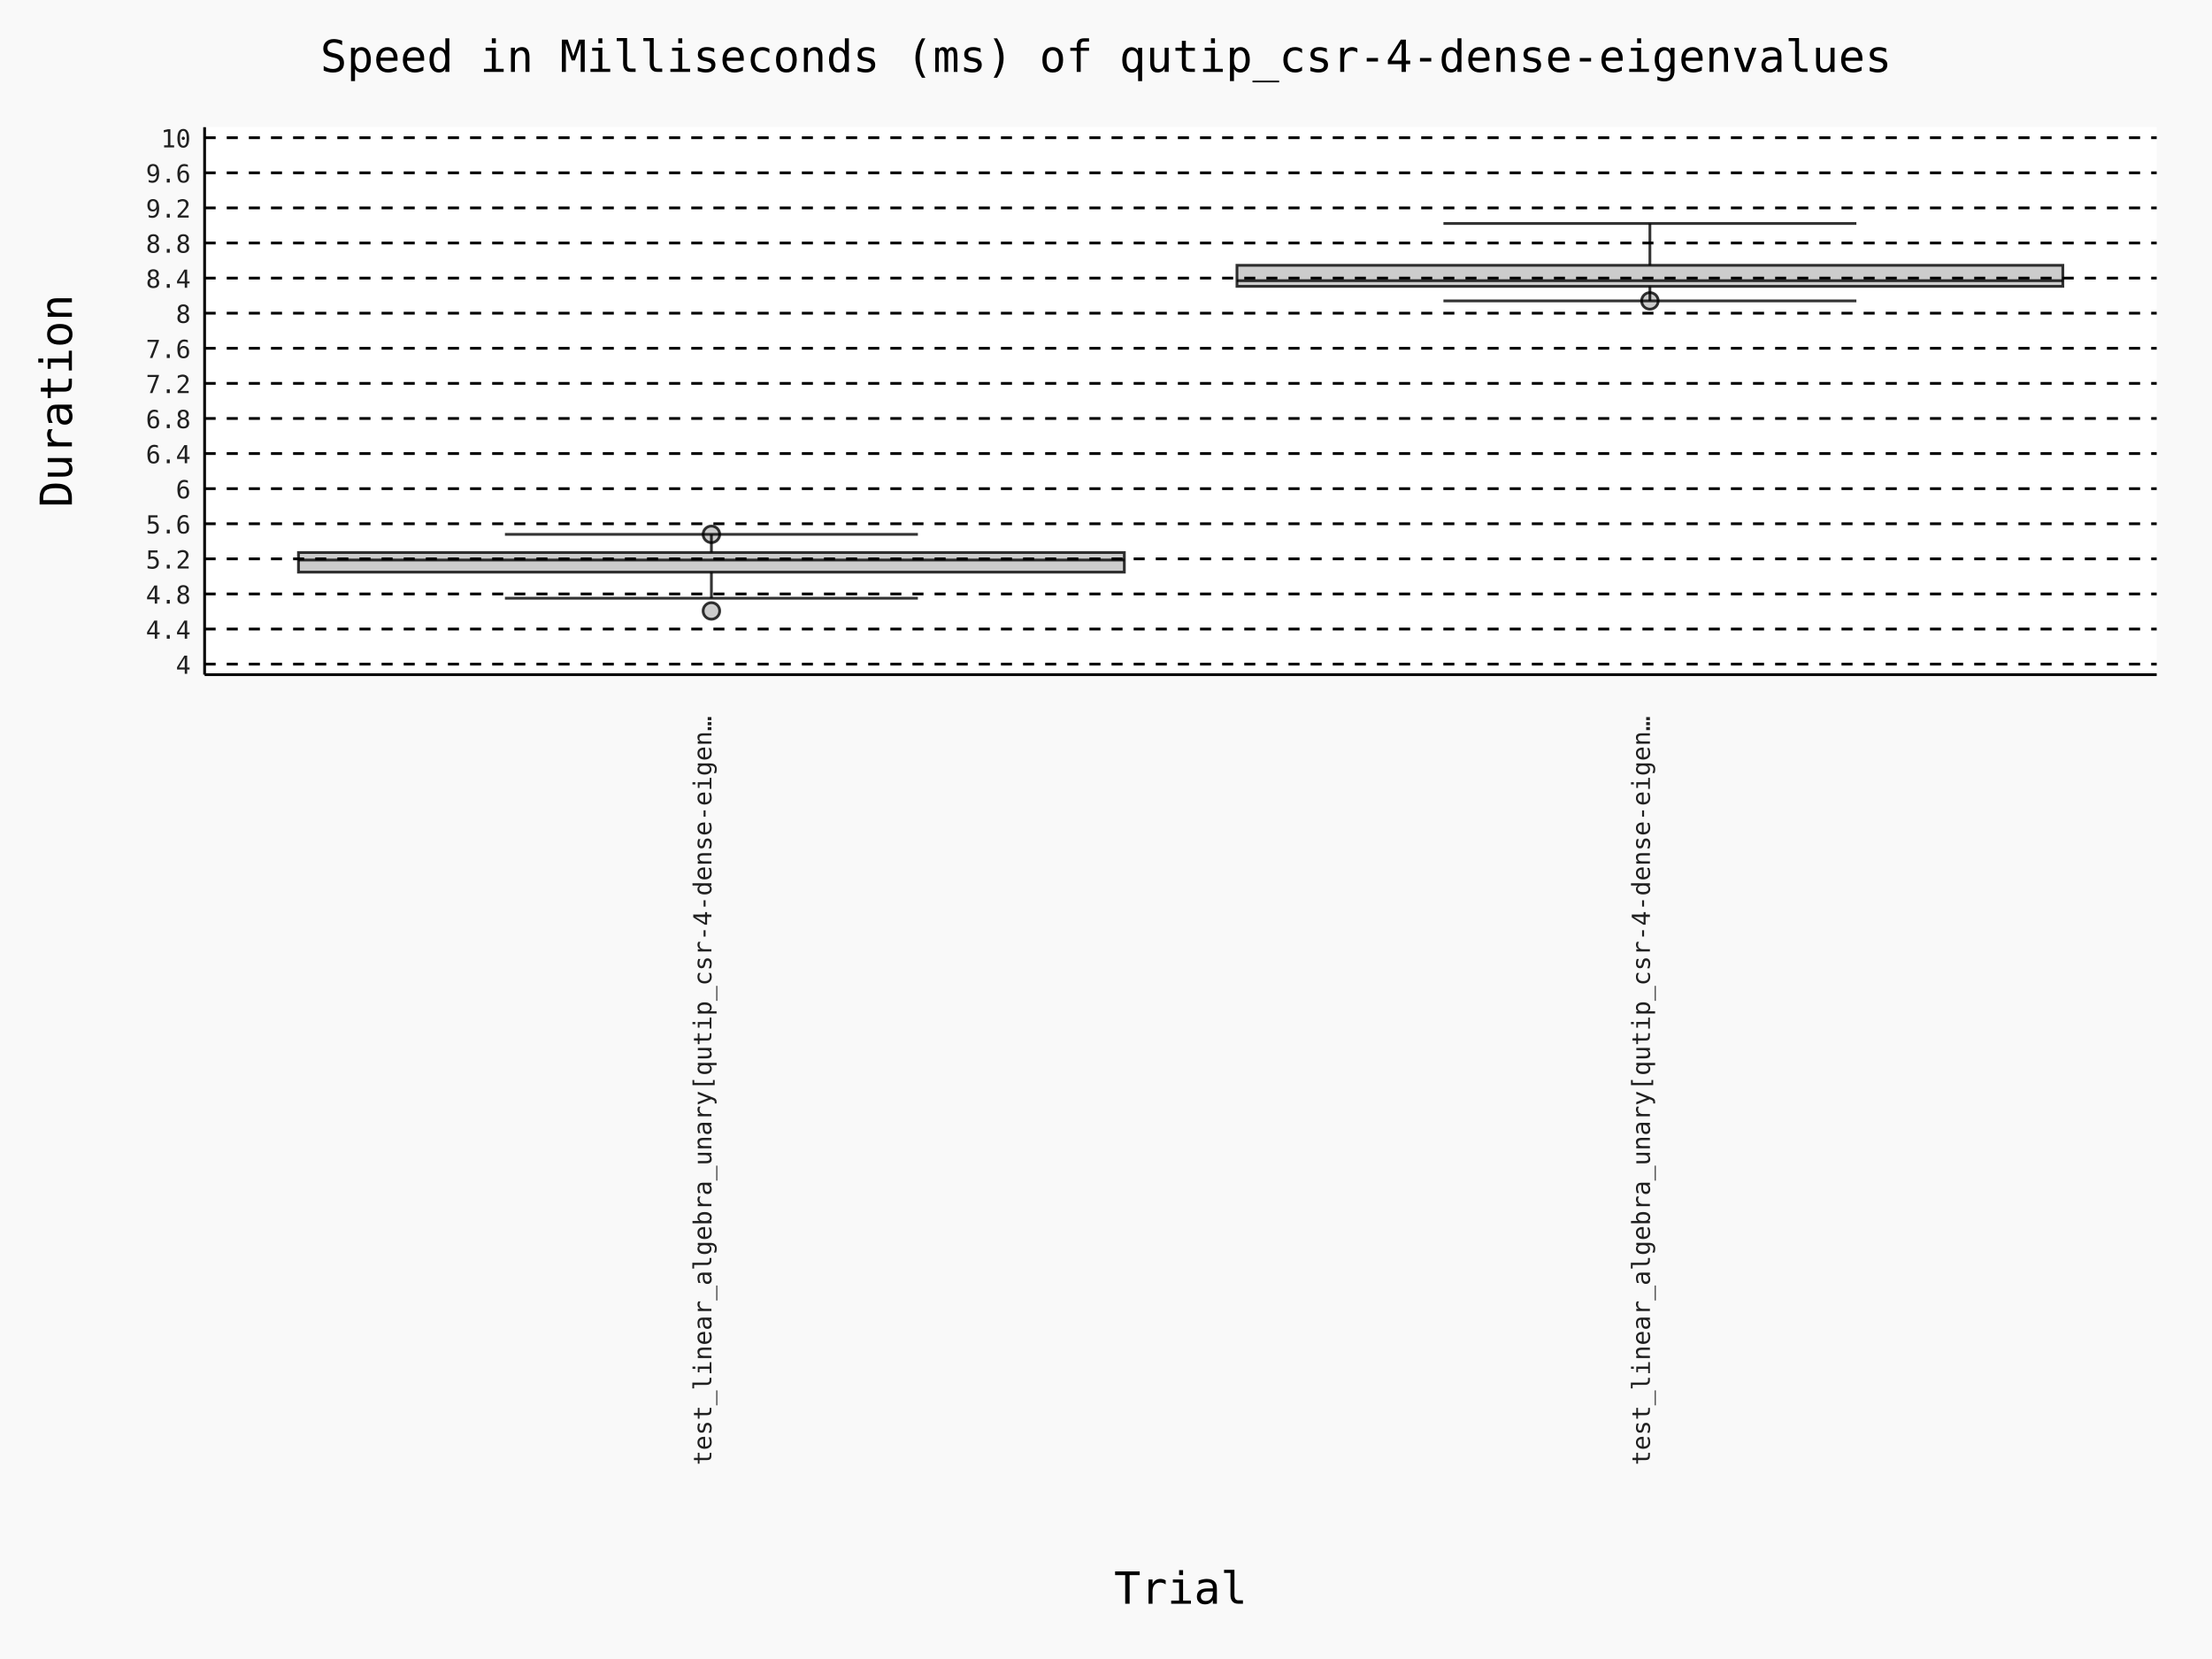
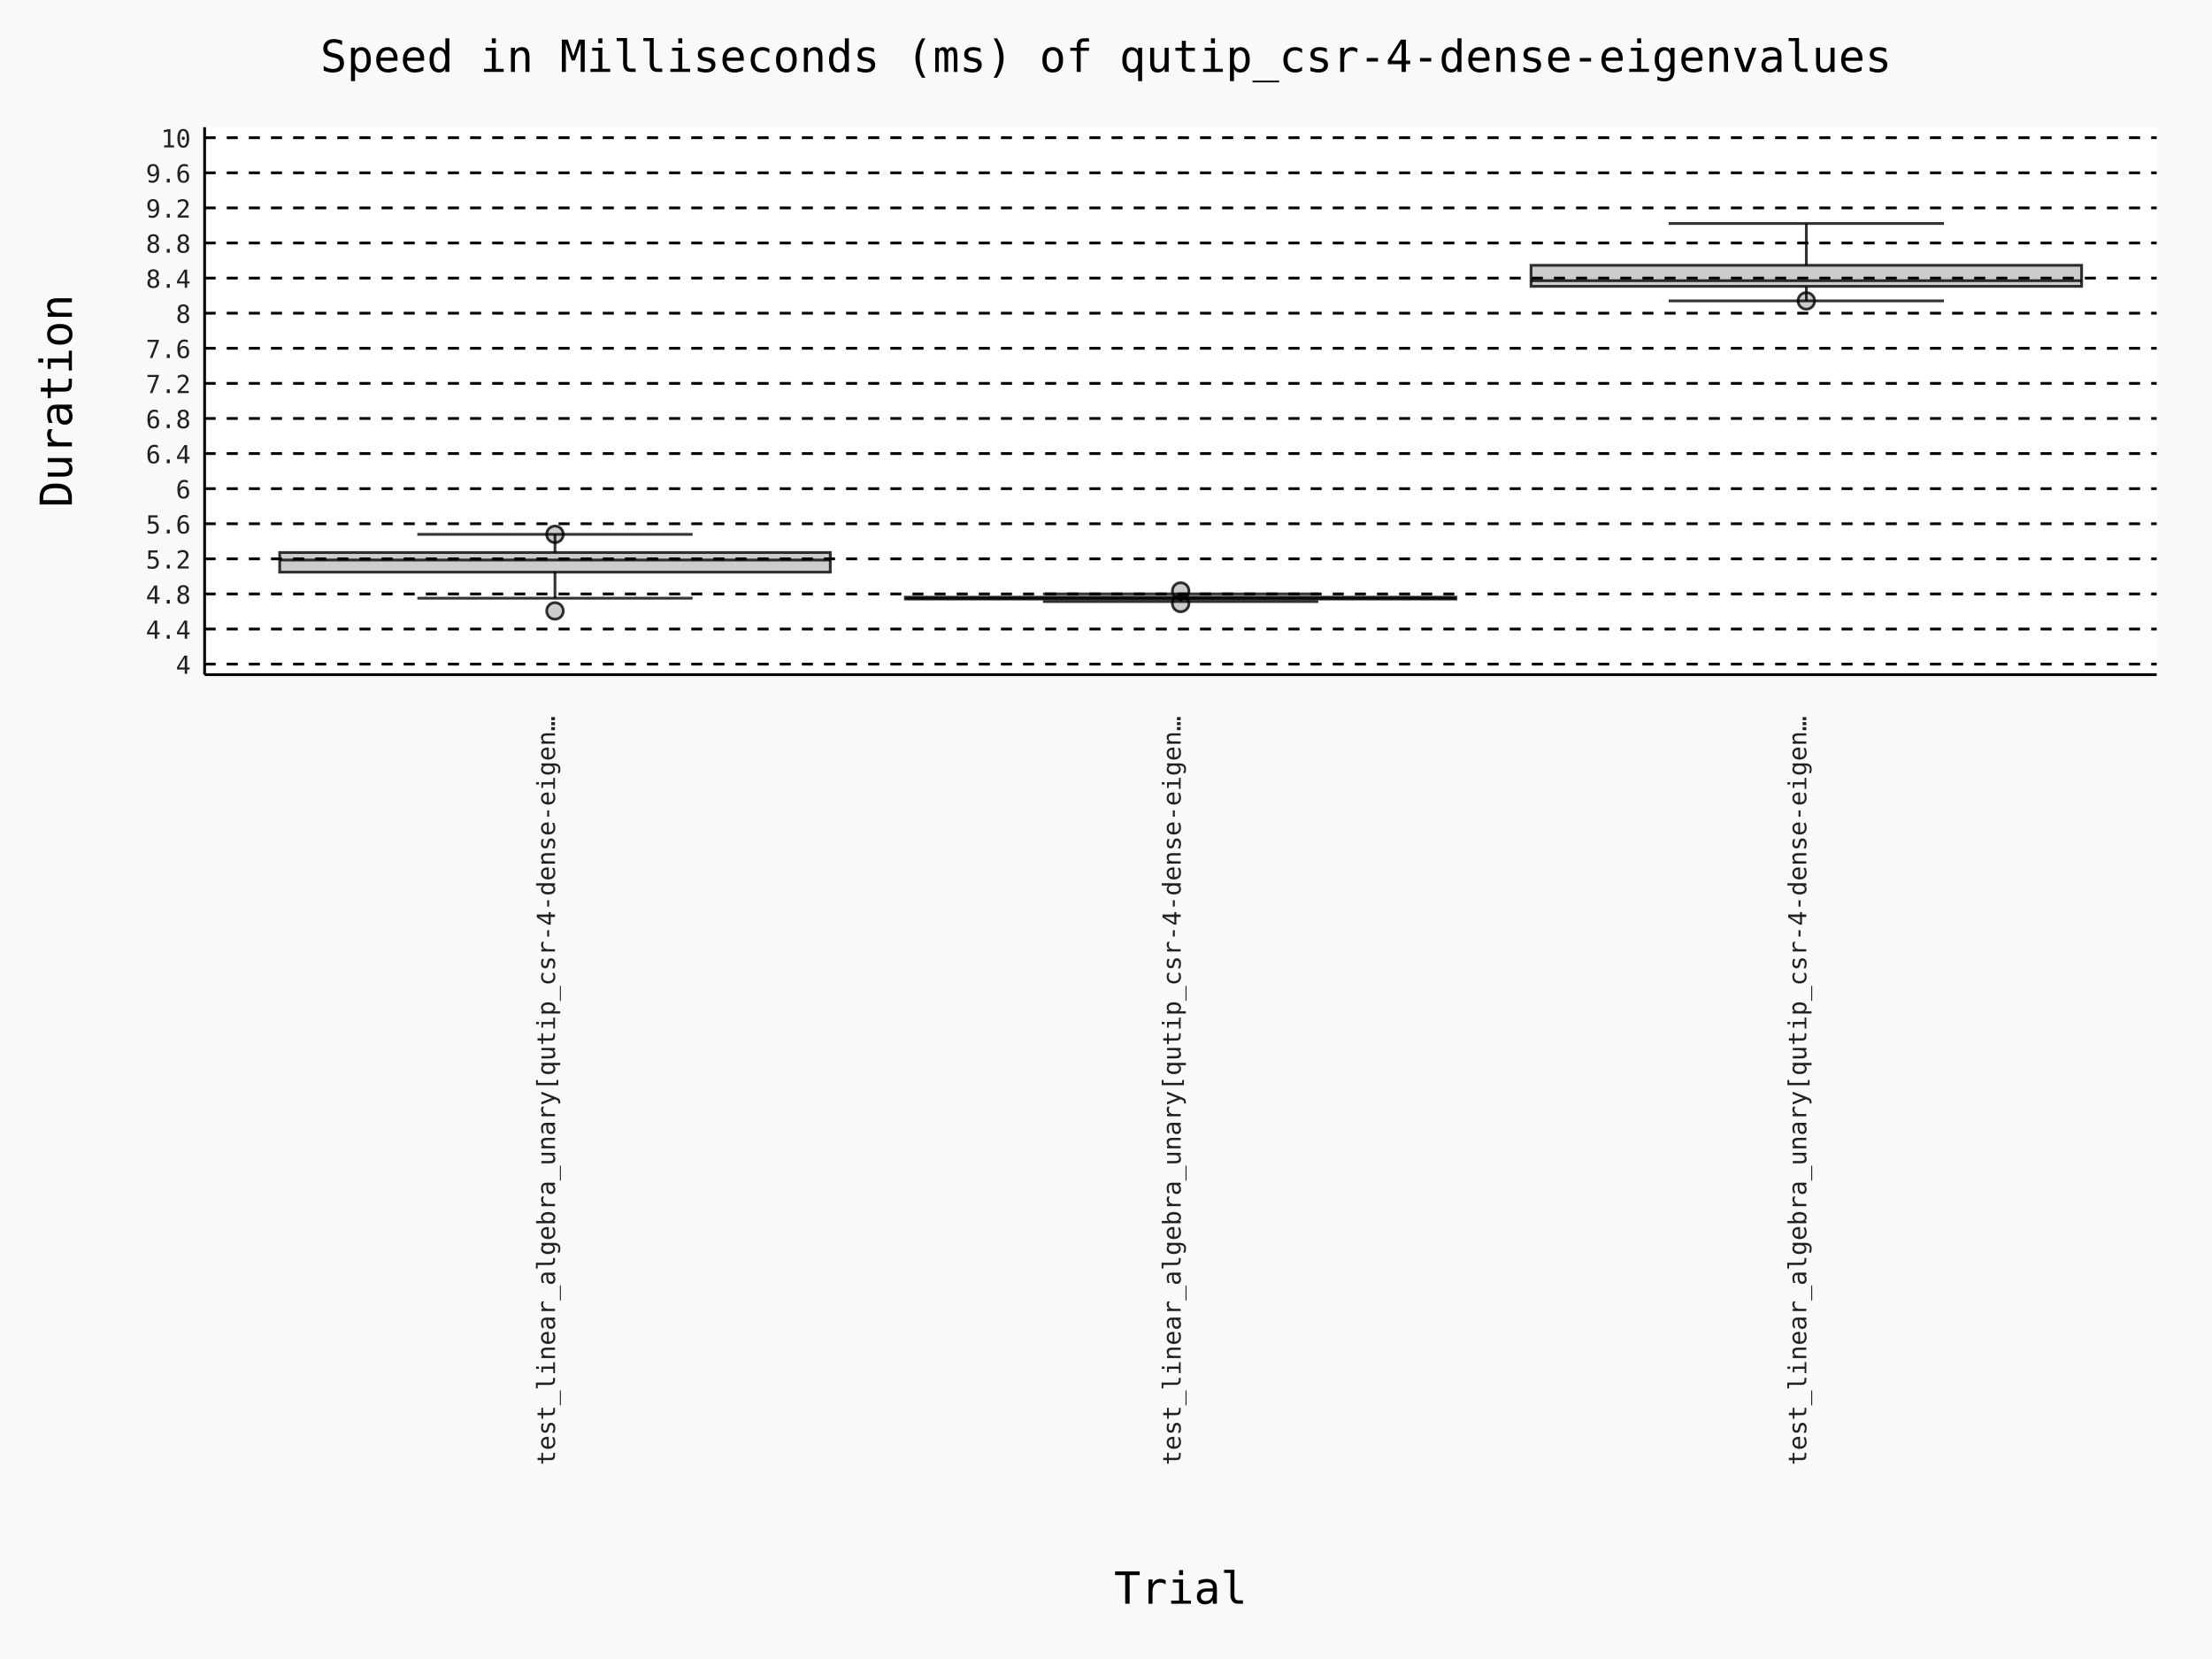
- <svg xmlns="http://www.w3.org/2000/svg" id="chart-ff3a51f2-50e1-4dfb-a3da-30b58afbaa80" class="pygal-chart" viewBox="0 0 800 600">
+ <svg xmlns="http://www.w3.org/2000/svg" id="chart-6909eadf-0dee-4157-b930-8e2b0a73ae8d" class="pygal-chart" viewBox="0 0 800 600">
  <defs>
-     <style type="text/css">#chart-ff3a51f2-50e1-4dfb-a3da-30b58afbaa80{-webkit-user-select:none;-webkit-font-smoothing:antialiased;font-family:Consolas,"Deja Vu Sans Mono","Bitstream Vera Sans Mono","Courier New",monospace}#chart-ff3a51f2-50e1-4dfb-a3da-30b58afbaa80 .title{font-family:Consolas,"Deja Vu Sans Mono","Bitstream Vera Sans Mono","Courier New",monospace;font-size:16px}#chart-ff3a51f2-50e1-4dfb-a3da-30b58afbaa80 .legends .legend text{font-family:Consolas,"Deja Vu Sans Mono","Bitstream Vera Sans Mono","Courier New",monospace;font-size:14px}#chart-ff3a51f2-50e1-4dfb-a3da-30b58afbaa80 .axis text{font-family:Consolas,"Deja Vu Sans Mono","Bitstream Vera Sans Mono","Courier New",monospace;font-size:10px}#chart-ff3a51f2-50e1-4dfb-a3da-30b58afbaa80 .axis text.major{font-family:Consolas,"Deja Vu Sans Mono","Bitstream Vera Sans Mono","Courier New",monospace;font-size:10px}#chart-ff3a51f2-50e1-4dfb-a3da-30b58afbaa80 .text-overlay text.value{font-family:Consolas,"Deja Vu Sans Mono","Bitstream Vera Sans Mono","Courier New",monospace;font-size:16px}#chart-ff3a51f2-50e1-4dfb-a3da-30b58afbaa80 .text-overlay text.label{font-family:Consolas,"Deja Vu Sans Mono","Bitstream Vera Sans Mono","Courier New",monospace;font-size:10px}#chart-ff3a51f2-50e1-4dfb-a3da-30b58afbaa80 .tooltip{font-family:Consolas,"Deja Vu Sans Mono","Bitstream Vera Sans Mono","Courier New",monospace;font-size:14px}#chart-ff3a51f2-50e1-4dfb-a3da-30b58afbaa80 text.no_data{font-family:Consolas,"Deja Vu Sans Mono","Bitstream Vera Sans Mono","Courier New",monospace;font-size:64px}
- #chart-ff3a51f2-50e1-4dfb-a3da-30b58afbaa80{background-color:rgba(249,249,249,1)}#chart-ff3a51f2-50e1-4dfb-a3da-30b58afbaa80 path,#chart-ff3a51f2-50e1-4dfb-a3da-30b58afbaa80 line,#chart-ff3a51f2-50e1-4dfb-a3da-30b58afbaa80 rect,#chart-ff3a51f2-50e1-4dfb-a3da-30b58afbaa80 circle{-webkit-transition:150ms;-moz-transition:150ms;transition:150ms}#chart-ff3a51f2-50e1-4dfb-a3da-30b58afbaa80 .graph &gt; .background{fill:rgba(249,249,249,1)}#chart-ff3a51f2-50e1-4dfb-a3da-30b58afbaa80 .plot &gt; .background{fill:rgba(255,255,255,1)}#chart-ff3a51f2-50e1-4dfb-a3da-30b58afbaa80 .graph{fill:rgba(0,0,0,.87)}#chart-ff3a51f2-50e1-4dfb-a3da-30b58afbaa80 text.no_data{fill:rgba(0,0,0,1)}#chart-ff3a51f2-50e1-4dfb-a3da-30b58afbaa80 .title{fill:rgba(0,0,0,1)}#chart-ff3a51f2-50e1-4dfb-a3da-30b58afbaa80 .legends .legend text{fill:rgba(0,0,0,.87)}#chart-ff3a51f2-50e1-4dfb-a3da-30b58afbaa80 .legends .legend:hover text{fill:rgba(0,0,0,1)}#chart-ff3a51f2-50e1-4dfb-a3da-30b58afbaa80 .axis .line{stroke:rgba(0,0,0,1)}#chart-ff3a51f2-50e1-4dfb-a3da-30b58afbaa80 .axis .guide.line{stroke:rgba(0,0,0,.54)}#chart-ff3a51f2-50e1-4dfb-a3da-30b58afbaa80 .axis .major.line{stroke:rgba(0,0,0,.87)}#chart-ff3a51f2-50e1-4dfb-a3da-30b58afbaa80 .axis text.major{fill:rgba(0,0,0,1)}#chart-ff3a51f2-50e1-4dfb-a3da-30b58afbaa80 .axis.y .guides:hover .guide.line,#chart-ff3a51f2-50e1-4dfb-a3da-30b58afbaa80 .line-graph .axis.x .guides:hover .guide.line,#chart-ff3a51f2-50e1-4dfb-a3da-30b58afbaa80 .stackedline-graph .axis.x .guides:hover .guide.line,#chart-ff3a51f2-50e1-4dfb-a3da-30b58afbaa80 .xy-graph .axis.x .guides:hover .guide.line{stroke:rgba(0,0,0,1)}#chart-ff3a51f2-50e1-4dfb-a3da-30b58afbaa80 .axis .guides:hover text{fill:rgba(0,0,0,1)}#chart-ff3a51f2-50e1-4dfb-a3da-30b58afbaa80 .reactive{fill-opacity:.7;stroke-opacity:.8;stroke-width:1}#chart-ff3a51f2-50e1-4dfb-a3da-30b58afbaa80 .ci{stroke:rgba(0,0,0,.87)}#chart-ff3a51f2-50e1-4dfb-a3da-30b58afbaa80 .reactive.active,#chart-ff3a51f2-50e1-4dfb-a3da-30b58afbaa80 .active .reactive{fill-opacity:.8;stroke-opacity:.9;stroke-width:4}#chart-ff3a51f2-50e1-4dfb-a3da-30b58afbaa80 .ci .reactive.active{stroke-width:1.5}#chart-ff3a51f2-50e1-4dfb-a3da-30b58afbaa80 .series text{fill:rgba(0,0,0,1)}#chart-ff3a51f2-50e1-4dfb-a3da-30b58afbaa80 .tooltip rect{fill:rgba(255,255,255,1);stroke:rgba(0,0,0,1);-webkit-transition:opacity 150ms;-moz-transition:opacity 150ms;transition:opacity 150ms}#chart-ff3a51f2-50e1-4dfb-a3da-30b58afbaa80 .tooltip .label{fill:rgba(0,0,0,.87)}#chart-ff3a51f2-50e1-4dfb-a3da-30b58afbaa80 .tooltip .label{fill:rgba(0,0,0,.87)}#chart-ff3a51f2-50e1-4dfb-a3da-30b58afbaa80 .tooltip .legend{font-size:.8em;fill:rgba(0,0,0,.54)}#chart-ff3a51f2-50e1-4dfb-a3da-30b58afbaa80 .tooltip .x_label{font-size:.6em;fill:rgba(0,0,0,1)}#chart-ff3a51f2-50e1-4dfb-a3da-30b58afbaa80 .tooltip .xlink{font-size:.5em;text-decoration:underline}#chart-ff3a51f2-50e1-4dfb-a3da-30b58afbaa80 .tooltip .value{font-size:1.5em}#chart-ff3a51f2-50e1-4dfb-a3da-30b58afbaa80 .bound{font-size:.5em}#chart-ff3a51f2-50e1-4dfb-a3da-30b58afbaa80 .max-value{font-size:.75em;fill:rgba(0,0,0,.54)}#chart-ff3a51f2-50e1-4dfb-a3da-30b58afbaa80 .map-element{fill:rgba(255,255,255,1);stroke:rgba(0,0,0,.54) !important}#chart-ff3a51f2-50e1-4dfb-a3da-30b58afbaa80 .map-element .reactive{fill-opacity:inherit;stroke-opacity:inherit}#chart-ff3a51f2-50e1-4dfb-a3da-30b58afbaa80 .color-0,#chart-ff3a51f2-50e1-4dfb-a3da-30b58afbaa80 .color-0 a:visited{stroke:#000000;fill:#000000}#chart-ff3a51f2-50e1-4dfb-a3da-30b58afbaa80 .color-1,#chart-ff3a51f2-50e1-4dfb-a3da-30b58afbaa80 .color-1 a:visited{stroke:#000000;fill:#000000}#chart-ff3a51f2-50e1-4dfb-a3da-30b58afbaa80 .text-overlay .color-0 text{fill:white}#chart-ff3a51f2-50e1-4dfb-a3da-30b58afbaa80 .text-overlay .color-1 text{fill:white}
- #chart-ff3a51f2-50e1-4dfb-a3da-30b58afbaa80 text.no_data{text-anchor:middle}#chart-ff3a51f2-50e1-4dfb-a3da-30b58afbaa80 .guide.line{fill:none}#chart-ff3a51f2-50e1-4dfb-a3da-30b58afbaa80 .centered{text-anchor:middle}#chart-ff3a51f2-50e1-4dfb-a3da-30b58afbaa80 .title{text-anchor:middle}#chart-ff3a51f2-50e1-4dfb-a3da-30b58afbaa80 .legends .legend text{fill-opacity:1}#chart-ff3a51f2-50e1-4dfb-a3da-30b58afbaa80 .axis.x text{text-anchor:middle}#chart-ff3a51f2-50e1-4dfb-a3da-30b58afbaa80 .axis.x:not(.web) text[transform]{text-anchor:start}#chart-ff3a51f2-50e1-4dfb-a3da-30b58afbaa80 .axis.x:not(.web) text[transform].backwards{text-anchor:end}#chart-ff3a51f2-50e1-4dfb-a3da-30b58afbaa80 .axis.y text{text-anchor:end}#chart-ff3a51f2-50e1-4dfb-a3da-30b58afbaa80 .axis.y text[transform].backwards{text-anchor:start}#chart-ff3a51f2-50e1-4dfb-a3da-30b58afbaa80 .axis.y2 text{text-anchor:start}#chart-ff3a51f2-50e1-4dfb-a3da-30b58afbaa80 .axis.y2 text[transform].backwards{text-anchor:end}#chart-ff3a51f2-50e1-4dfb-a3da-30b58afbaa80 .axis .guide.line{stroke-dasharray:4,4;stroke:black}#chart-ff3a51f2-50e1-4dfb-a3da-30b58afbaa80 .axis .major.guide.line{stroke-dasharray:6,6;stroke:black}#chart-ff3a51f2-50e1-4dfb-a3da-30b58afbaa80 .horizontal .axis.y .guide.line,#chart-ff3a51f2-50e1-4dfb-a3da-30b58afbaa80 .horizontal .axis.y2 .guide.line,#chart-ff3a51f2-50e1-4dfb-a3da-30b58afbaa80 .vertical .axis.x .guide.line{opacity:0}#chart-ff3a51f2-50e1-4dfb-a3da-30b58afbaa80 .horizontal .axis.always_show .guide.line,#chart-ff3a51f2-50e1-4dfb-a3da-30b58afbaa80 .vertical .axis.always_show .guide.line{opacity:1 !important}#chart-ff3a51f2-50e1-4dfb-a3da-30b58afbaa80 .axis.y .guides:hover .guide.line,#chart-ff3a51f2-50e1-4dfb-a3da-30b58afbaa80 .axis.y2 .guides:hover .guide.line,#chart-ff3a51f2-50e1-4dfb-a3da-30b58afbaa80 .axis.x .guides:hover .guide.line{opacity:1}#chart-ff3a51f2-50e1-4dfb-a3da-30b58afbaa80 .axis .guides:hover text{opacity:1}#chart-ff3a51f2-50e1-4dfb-a3da-30b58afbaa80 .nofill{fill:none}#chart-ff3a51f2-50e1-4dfb-a3da-30b58afbaa80 .subtle-fill{fill-opacity:.2}#chart-ff3a51f2-50e1-4dfb-a3da-30b58afbaa80 .dot{stroke-width:1px;fill-opacity:1;stroke-opacity:1}#chart-ff3a51f2-50e1-4dfb-a3da-30b58afbaa80 .dot.active{stroke-width:5px}#chart-ff3a51f2-50e1-4dfb-a3da-30b58afbaa80 .dot.negative{fill:transparent}#chart-ff3a51f2-50e1-4dfb-a3da-30b58afbaa80 text,#chart-ff3a51f2-50e1-4dfb-a3da-30b58afbaa80 tspan{stroke:none !important}#chart-ff3a51f2-50e1-4dfb-a3da-30b58afbaa80 .series text.active{opacity:1}#chart-ff3a51f2-50e1-4dfb-a3da-30b58afbaa80 .tooltip rect{fill-opacity:.95;stroke-width:.5}#chart-ff3a51f2-50e1-4dfb-a3da-30b58afbaa80 .tooltip text{fill-opacity:1}#chart-ff3a51f2-50e1-4dfb-a3da-30b58afbaa80 .showable{visibility:hidden}#chart-ff3a51f2-50e1-4dfb-a3da-30b58afbaa80 .showable.shown{visibility:visible}#chart-ff3a51f2-50e1-4dfb-a3da-30b58afbaa80 .gauge-background{fill:rgba(229,229,229,1);stroke:none}#chart-ff3a51f2-50e1-4dfb-a3da-30b58afbaa80 .bg-lines{stroke:rgba(249,249,249,1);stroke-width:2px}
+     <style type="text/css">#chart-6909eadf-0dee-4157-b930-8e2b0a73ae8d{-webkit-user-select:none;-webkit-font-smoothing:antialiased;font-family:Consolas,"Deja Vu Sans Mono","Bitstream Vera Sans Mono","Courier New",monospace}#chart-6909eadf-0dee-4157-b930-8e2b0a73ae8d .title{font-family:Consolas,"Deja Vu Sans Mono","Bitstream Vera Sans Mono","Courier New",monospace;font-size:16px}#chart-6909eadf-0dee-4157-b930-8e2b0a73ae8d .legends .legend text{font-family:Consolas,"Deja Vu Sans Mono","Bitstream Vera Sans Mono","Courier New",monospace;font-size:14px}#chart-6909eadf-0dee-4157-b930-8e2b0a73ae8d .axis text{font-family:Consolas,"Deja Vu Sans Mono","Bitstream Vera Sans Mono","Courier New",monospace;font-size:10px}#chart-6909eadf-0dee-4157-b930-8e2b0a73ae8d .axis text.major{font-family:Consolas,"Deja Vu Sans Mono","Bitstream Vera Sans Mono","Courier New",monospace;font-size:10px}#chart-6909eadf-0dee-4157-b930-8e2b0a73ae8d .text-overlay text.value{font-family:Consolas,"Deja Vu Sans Mono","Bitstream Vera Sans Mono","Courier New",monospace;font-size:16px}#chart-6909eadf-0dee-4157-b930-8e2b0a73ae8d .text-overlay text.label{font-family:Consolas,"Deja Vu Sans Mono","Bitstream Vera Sans Mono","Courier New",monospace;font-size:10px}#chart-6909eadf-0dee-4157-b930-8e2b0a73ae8d .tooltip{font-family:Consolas,"Deja Vu Sans Mono","Bitstream Vera Sans Mono","Courier New",monospace;font-size:14px}#chart-6909eadf-0dee-4157-b930-8e2b0a73ae8d text.no_data{font-family:Consolas,"Deja Vu Sans Mono","Bitstream Vera Sans Mono","Courier New",monospace;font-size:64px}
+ #chart-6909eadf-0dee-4157-b930-8e2b0a73ae8d{background-color:rgba(249,249,249,1)}#chart-6909eadf-0dee-4157-b930-8e2b0a73ae8d path,#chart-6909eadf-0dee-4157-b930-8e2b0a73ae8d line,#chart-6909eadf-0dee-4157-b930-8e2b0a73ae8d rect,#chart-6909eadf-0dee-4157-b930-8e2b0a73ae8d circle{-webkit-transition:150ms;-moz-transition:150ms;transition:150ms}#chart-6909eadf-0dee-4157-b930-8e2b0a73ae8d .graph &gt; .background{fill:rgba(249,249,249,1)}#chart-6909eadf-0dee-4157-b930-8e2b0a73ae8d .plot &gt; .background{fill:rgba(255,255,255,1)}#chart-6909eadf-0dee-4157-b930-8e2b0a73ae8d .graph{fill:rgba(0,0,0,.87)}#chart-6909eadf-0dee-4157-b930-8e2b0a73ae8d text.no_data{fill:rgba(0,0,0,1)}#chart-6909eadf-0dee-4157-b930-8e2b0a73ae8d .title{fill:rgba(0,0,0,1)}#chart-6909eadf-0dee-4157-b930-8e2b0a73ae8d .legends .legend text{fill:rgba(0,0,0,.87)}#chart-6909eadf-0dee-4157-b930-8e2b0a73ae8d .legends .legend:hover text{fill:rgba(0,0,0,1)}#chart-6909eadf-0dee-4157-b930-8e2b0a73ae8d .axis .line{stroke:rgba(0,0,0,1)}#chart-6909eadf-0dee-4157-b930-8e2b0a73ae8d .axis .guide.line{stroke:rgba(0,0,0,.54)}#chart-6909eadf-0dee-4157-b930-8e2b0a73ae8d .axis .major.line{stroke:rgba(0,0,0,.87)}#chart-6909eadf-0dee-4157-b930-8e2b0a73ae8d .axis text.major{fill:rgba(0,0,0,1)}#chart-6909eadf-0dee-4157-b930-8e2b0a73ae8d .axis.y .guides:hover .guide.line,#chart-6909eadf-0dee-4157-b930-8e2b0a73ae8d .line-graph .axis.x .guides:hover .guide.line,#chart-6909eadf-0dee-4157-b930-8e2b0a73ae8d .stackedline-graph .axis.x .guides:hover .guide.line,#chart-6909eadf-0dee-4157-b930-8e2b0a73ae8d .xy-graph .axis.x .guides:hover .guide.line{stroke:rgba(0,0,0,1)}#chart-6909eadf-0dee-4157-b930-8e2b0a73ae8d .axis .guides:hover text{fill:rgba(0,0,0,1)}#chart-6909eadf-0dee-4157-b930-8e2b0a73ae8d .reactive{fill-opacity:.7;stroke-opacity:.8;stroke-width:1}#chart-6909eadf-0dee-4157-b930-8e2b0a73ae8d .ci{stroke:rgba(0,0,0,.87)}#chart-6909eadf-0dee-4157-b930-8e2b0a73ae8d .reactive.active,#chart-6909eadf-0dee-4157-b930-8e2b0a73ae8d .active .reactive{fill-opacity:.8;stroke-opacity:.9;stroke-width:4}#chart-6909eadf-0dee-4157-b930-8e2b0a73ae8d .ci .reactive.active{stroke-width:1.5}#chart-6909eadf-0dee-4157-b930-8e2b0a73ae8d .series text{fill:rgba(0,0,0,1)}#chart-6909eadf-0dee-4157-b930-8e2b0a73ae8d .tooltip rect{fill:rgba(255,255,255,1);stroke:rgba(0,0,0,1);-webkit-transition:opacity 150ms;-moz-transition:opacity 150ms;transition:opacity 150ms}#chart-6909eadf-0dee-4157-b930-8e2b0a73ae8d .tooltip .label{fill:rgba(0,0,0,.87)}#chart-6909eadf-0dee-4157-b930-8e2b0a73ae8d .tooltip .label{fill:rgba(0,0,0,.87)}#chart-6909eadf-0dee-4157-b930-8e2b0a73ae8d .tooltip .legend{font-size:.8em;fill:rgba(0,0,0,.54)}#chart-6909eadf-0dee-4157-b930-8e2b0a73ae8d .tooltip .x_label{font-size:.6em;fill:rgba(0,0,0,1)}#chart-6909eadf-0dee-4157-b930-8e2b0a73ae8d .tooltip .xlink{font-size:.5em;text-decoration:underline}#chart-6909eadf-0dee-4157-b930-8e2b0a73ae8d .tooltip .value{font-size:1.5em}#chart-6909eadf-0dee-4157-b930-8e2b0a73ae8d .bound{font-size:.5em}#chart-6909eadf-0dee-4157-b930-8e2b0a73ae8d .max-value{font-size:.75em;fill:rgba(0,0,0,.54)}#chart-6909eadf-0dee-4157-b930-8e2b0a73ae8d .map-element{fill:rgba(255,255,255,1);stroke:rgba(0,0,0,.54) !important}#chart-6909eadf-0dee-4157-b930-8e2b0a73ae8d .map-element .reactive{fill-opacity:inherit;stroke-opacity:inherit}#chart-6909eadf-0dee-4157-b930-8e2b0a73ae8d .color-0,#chart-6909eadf-0dee-4157-b930-8e2b0a73ae8d .color-0 a:visited{stroke:#000000;fill:#000000}#chart-6909eadf-0dee-4157-b930-8e2b0a73ae8d .color-1,#chart-6909eadf-0dee-4157-b930-8e2b0a73ae8d .color-1 a:visited{stroke:#000000;fill:#000000}#chart-6909eadf-0dee-4157-b930-8e2b0a73ae8d .color-2,#chart-6909eadf-0dee-4157-b930-8e2b0a73ae8d .color-2 a:visited{stroke:#000000;fill:#000000}#chart-6909eadf-0dee-4157-b930-8e2b0a73ae8d .text-overlay .color-0 text{fill:white}#chart-6909eadf-0dee-4157-b930-8e2b0a73ae8d .text-overlay .color-1 text{fill:white}#chart-6909eadf-0dee-4157-b930-8e2b0a73ae8d .text-overlay .color-2 text{fill:white}
+ #chart-6909eadf-0dee-4157-b930-8e2b0a73ae8d text.no_data{text-anchor:middle}#chart-6909eadf-0dee-4157-b930-8e2b0a73ae8d .guide.line{fill:none}#chart-6909eadf-0dee-4157-b930-8e2b0a73ae8d .centered{text-anchor:middle}#chart-6909eadf-0dee-4157-b930-8e2b0a73ae8d .title{text-anchor:middle}#chart-6909eadf-0dee-4157-b930-8e2b0a73ae8d .legends .legend text{fill-opacity:1}#chart-6909eadf-0dee-4157-b930-8e2b0a73ae8d .axis.x text{text-anchor:middle}#chart-6909eadf-0dee-4157-b930-8e2b0a73ae8d .axis.x:not(.web) text[transform]{text-anchor:start}#chart-6909eadf-0dee-4157-b930-8e2b0a73ae8d .axis.x:not(.web) text[transform].backwards{text-anchor:end}#chart-6909eadf-0dee-4157-b930-8e2b0a73ae8d .axis.y text{text-anchor:end}#chart-6909eadf-0dee-4157-b930-8e2b0a73ae8d .axis.y text[transform].backwards{text-anchor:start}#chart-6909eadf-0dee-4157-b930-8e2b0a73ae8d .axis.y2 text{text-anchor:start}#chart-6909eadf-0dee-4157-b930-8e2b0a73ae8d .axis.y2 text[transform].backwards{text-anchor:end}#chart-6909eadf-0dee-4157-b930-8e2b0a73ae8d .axis .guide.line{stroke-dasharray:4,4;stroke:black}#chart-6909eadf-0dee-4157-b930-8e2b0a73ae8d .axis .major.guide.line{stroke-dasharray:6,6;stroke:black}#chart-6909eadf-0dee-4157-b930-8e2b0a73ae8d .horizontal .axis.y .guide.line,#chart-6909eadf-0dee-4157-b930-8e2b0a73ae8d .horizontal .axis.y2 .guide.line,#chart-6909eadf-0dee-4157-b930-8e2b0a73ae8d .vertical .axis.x .guide.line{opacity:0}#chart-6909eadf-0dee-4157-b930-8e2b0a73ae8d .horizontal .axis.always_show .guide.line,#chart-6909eadf-0dee-4157-b930-8e2b0a73ae8d .vertical .axis.always_show .guide.line{opacity:1 !important}#chart-6909eadf-0dee-4157-b930-8e2b0a73ae8d .axis.y .guides:hover .guide.line,#chart-6909eadf-0dee-4157-b930-8e2b0a73ae8d .axis.y2 .guides:hover .guide.line,#chart-6909eadf-0dee-4157-b930-8e2b0a73ae8d .axis.x .guides:hover .guide.line{opacity:1}#chart-6909eadf-0dee-4157-b930-8e2b0a73ae8d .axis .guides:hover text{opacity:1}#chart-6909eadf-0dee-4157-b930-8e2b0a73ae8d .nofill{fill:none}#chart-6909eadf-0dee-4157-b930-8e2b0a73ae8d .subtle-fill{fill-opacity:.2}#chart-6909eadf-0dee-4157-b930-8e2b0a73ae8d .dot{stroke-width:1px;fill-opacity:1;stroke-opacity:1}#chart-6909eadf-0dee-4157-b930-8e2b0a73ae8d .dot.active{stroke-width:5px}#chart-6909eadf-0dee-4157-b930-8e2b0a73ae8d .dot.negative{fill:transparent}#chart-6909eadf-0dee-4157-b930-8e2b0a73ae8d text,#chart-6909eadf-0dee-4157-b930-8e2b0a73ae8d tspan{stroke:none !important}#chart-6909eadf-0dee-4157-b930-8e2b0a73ae8d .series text.active{opacity:1}#chart-6909eadf-0dee-4157-b930-8e2b0a73ae8d .tooltip rect{fill-opacity:.95;stroke-width:.5}#chart-6909eadf-0dee-4157-b930-8e2b0a73ae8d .tooltip text{fill-opacity:1}#chart-6909eadf-0dee-4157-b930-8e2b0a73ae8d .showable{visibility:hidden}#chart-6909eadf-0dee-4157-b930-8e2b0a73ae8d .showable.shown{visibility:visible}#chart-6909eadf-0dee-4157-b930-8e2b0a73ae8d .gauge-background{fill:rgba(229,229,229,1);stroke:none}#chart-6909eadf-0dee-4157-b930-8e2b0a73ae8d .bg-lines{stroke:rgba(249,249,249,1);stroke-width:2px}
.tooltip .value{font-size:1em !important}.axis text{font-size:9px !important}</style>
  </defs>
  <g class="graph custombox-graph vertical">
    <rect x="0" y="0" width="800" height="600" class="background" />
    <g transform="translate(74, 46)" class="plot">
      <rect x="0" y="0" width="706.0" height="198.0" class="background" />
      <g class="axis y always_show">
        <path d="M0 198 h706" class="line" />
        <g class="guides">
          <path d="M0 194.192 h706" class="guide line" />
          <text x="-5" y="197.692" class="">4</text>
        </g>
        <g class="guides">
          <path d="M0 181.5 h706" class="guide line" />
          <text x="-5" y="185" class="">4.4</text>
        </g>
        <g class="guides">
          <path d="M0 168.808 h706" class="guide line" />
          <text x="-5" y="172.308" class="">4.8</text>
        </g>
        <g class="guides">
          <path d="M0 156.115 h706" class="guide line" />
          <text x="-5" y="159.615" class="">5.2</text>
        </g>
        <g class="guides">
          <path d="M0 143.423 h706" class="guide line" />
          <text x="-5" y="146.923" class="">5.6</text>
        </g>
        <g class="guides">
          <path d="M0 130.731 h706" class="guide line" />
          <text x="-5" y="134.231" class="">6</text>
        </g>
        <g class="guides">
          <path d="M0 118.038 h706" class="guide line" />
          <text x="-5" y="121.538" class="">6.4</text>
        </g>
        <g class="guides">
          <path d="M0 105.346 h706" class="guide line" />
          <text x="-5" y="108.846" class="">6.8</text>
        </g>
        <g class="guides">
          <path d="M0 92.654 h706" class="guide line" />
          <text x="-5" y="96.154" class="">7.2</text>
        </g>
        <g class="guides">
          <path d="M0 79.962 h706" class="guide line" />
          <text x="-5" y="83.462" class="">7.6</text>
        </g>
        <g class="guides">
          <path d="M0 67.269 h706" class="guide line" />
          <text x="-5" y="70.769" class="">8</text>
        </g>
        <g class="guides">
          <path d="M0 54.577 h706" class="guide line" />
          <text x="-5" y="58.077" class="">8.4</text>
        </g>
        <g class="guides">
          <path d="M0 41.885 h706" class="guide line" />
          <text x="-5" y="45.385" class="">8.8</text>
        </g>
        <g class="guides">
          <path d="M0 29.192 h706" class="guide line" />
          <text x="-5" y="32.692" class="">9.2</text>
        </g>
        <g class="guides">
          <path d="M0 16.5 h706" class="guide line" />
          <text x="-5" y="20.0" class="">9.6</text>
        </g>
        <g class="guides">
          <path d="M0 3.808 h706" class="guide line" />
          <text x="-5" y="7.308" class="">10</text>
        </g>
      </g>
      <g class="axis x">
        <path d="M0 0 v198" class="line" />
        <g class="guides">
-           <path d="M183.288 0 v198" class="guide line" />
-           <text x="183.288" y="213.0" class="backwards" transform="rotate(270 183.2885 213)">test_linear_algebra_unary[qutip_csr-4-dense-eigen…</text>
+           <path d="M126.718 0 v198" class="guide line" />
+           <text x="126.718" y="213.0" class="backwards" transform="rotate(270 126.7179 213)">test_linear_algebra_unary[qutip_csr-4-dense-eigen…</text>
        </g>
        <g class="guides">
-           <path d="M522.712 0 v198" class="guide line" />
-           <text x="522.712" y="213.0" class="backwards" transform="rotate(270 522.7115 213)">test_linear_algebra_unary[qutip_csr-4-dense-eigen…</text>
+           <path d="M353 0 v198" class="guide line" />
+           <text x="353.0" y="213.0" class="backwards" transform="rotate(270 353 213)">test_linear_algebra_unary[qutip_csr-4-dense-eigen…</text>
+         </g>
+         <g class="guides">
+           <path d="M579.282 0 v198" class="guide line" />
+           <text x="579.282" y="213.0" class="backwards" transform="rotate(270 579.2821 213)">test_linear_algebra_unary[qutip_csr-4-dense-eigen…</text>
        </g>
      </g>
      <g class="series serie-0 color-0">
        <g class="boxes">
          <g class="box">
-             <path stroke-width="3" d="M108.615 170.353 L257.962 170.353" class="reactive tooltip-trigger" />
-             <path stroke-width="3" d="M33.942 156.53 L332.635 156.53" class="reactive tooltip-trigger" />
-             <path stroke-width="3" d="M108.615 147.255 L257.962 147.255" class="reactive tooltip-trigger" />
-             <path stroke-width="2" d="M183.288 170.353 L183.288 160.926" class="reactive tooltip-trigger" />
-             <path stroke-width="2" d="M183.288 147.255 L183.288 153.827" class="reactive tooltip-trigger" />
-             <rect x="33.942" y="153.827" height="7.099" width="298.692" class="subtle-fill reactive tooltip-trigger" />
-             <circle cx="183.288" cy="174.954" r="3" class="subtle-fill reactive tooltip-trigger" />
-             <circle cx="183.288" cy="147.255" r="3" class="subtle-fill reactive tooltip-trigger" />
+             <path stroke-width="3" d="M76.936 170.353 L176.5 170.353" class="reactive tooltip-trigger" />
+             <path stroke-width="3" d="M27.154 156.53 L226.282 156.53" class="reactive tooltip-trigger" />
+             <path stroke-width="3" d="M76.936 147.255 L176.5 147.255" class="reactive tooltip-trigger" />
+             <path stroke-width="2" d="M126.718 170.353 L126.718 160.926" class="reactive tooltip-trigger" />
+             <path stroke-width="2" d="M126.718 147.255 L126.718 153.827" class="reactive tooltip-trigger" />
+             <rect x="27.154" y="153.827" height="7.099" width="199.128" class="subtle-fill reactive tooltip-trigger" />
+             <circle cx="126.718" cy="174.954" r="3" class="subtle-fill reactive tooltip-trigger" />
+             <circle cx="126.718" cy="147.255" r="3" class="subtle-fill reactive tooltip-trigger" />
          </g>
        </g>
      </g>
      <g class="series serie-1 color-1">
        <g class="boxes">
          <g class="box">
-             <path stroke-width="3" d="M448.038 62.821 L597.385 62.821" class="reactive tooltip-trigger" />
-             <path stroke-width="3" d="M373.365 55.513 L672.058 55.513" class="reactive tooltip-trigger" />
-             <path stroke-width="3" d="M448.038 34.825 L597.385 34.825" class="reactive tooltip-trigger" />
-             <path stroke-width="2" d="M522.712 62.821 L522.712 57.563" class="reactive tooltip-trigger" />
-             <path stroke-width="2" d="M522.712 34.825 L522.712 49.945" class="reactive tooltip-trigger" />
-             <rect x="373.365" y="49.945" height="7.618" width="298.692" class="subtle-fill reactive tooltip-trigger" />
-             <circle cx="522.712" cy="62.821" r="3" class="subtle-fill reactive tooltip-trigger" />
-             <circle cx="522.712" cy="-114.583" r="3" class="subtle-fill reactive tooltip-trigger" />
+             <path stroke-width="3" d="M303.218 171.556 L402.782 171.556" class="reactive tooltip-trigger" />
+             <path stroke-width="3" d="M253.436 170.344 L452.564 170.344" class="reactive tooltip-trigger" />
+             <path stroke-width="3" d="M303.218 168.802 L402.782 168.802" class="reactive tooltip-trigger" />
+             <path stroke-width="2" d="M353 171.556 L353 170.644" class="reactive tooltip-trigger" />
+             <path stroke-width="2" d="M353 168.802 L353 169.983" class="reactive tooltip-trigger" />
+             <rect x="253.436" y="169.983" height="0.662" width="199.128" class="subtle-fill reactive tooltip-trigger" />
+             <circle cx="353" cy="172.255" r="3" class="subtle-fill reactive tooltip-trigger" />
+             <circle cx="353" cy="167.746" r="3" class="subtle-fill reactive tooltip-trigger" />
+           </g>
+         </g>
+       </g>
+       <g class="series serie-2 color-2">
+         <g class="boxes">
+           <g class="box">
+             <path stroke-width="3" d="M529.5 62.821 L629.064 62.821" class="reactive tooltip-trigger" />
+             <path stroke-width="3" d="M479.718 55.513 L678.846 55.513" class="reactive tooltip-trigger" />
+             <path stroke-width="3" d="M529.5 34.825 L629.064 34.825" class="reactive tooltip-trigger" />
+             <path stroke-width="2" d="M579.282 62.821 L579.282 57.563" class="reactive tooltip-trigger" />
+             <path stroke-width="2" d="M579.282 34.825 L579.282 49.945" class="reactive tooltip-trigger" />
+             <rect x="479.718" y="49.945" height="7.618" width="199.128" class="subtle-fill reactive tooltip-trigger" />
+             <circle cx="579.282" cy="62.821" r="3" class="subtle-fill reactive tooltip-trigger" />
+             <circle cx="579.282" cy="-114.583" r="3" class="subtle-fill reactive tooltip-trigger" />
          </g>
        </g>
      </g>
    </g>
    <g class="titles">
      <text x="400.0" y="26" class="title plot_title">Speed in Milliseconds (ms) of qutip_csr-4-dense-eigenvalues</text>
      <text x="427.0" y="580.0" class="title">Trial</text>
      <text x="0" y="171.0" class="title" transform="rotate(-90 0 145)">Duration</text>
    </g>
    <g transform="translate(74, 46)" class="plot overlay">
      <g class="series serie-0 color-0" />
      <g class="series serie-1 color-1" />
+       <g class="series serie-2 color-2" />
    </g>
    <g transform="translate(74, 46)" class="plot text-overlay">
      <g class="series serie-0 color-0" />
      <g class="series serie-1 color-1" />
+       <g class="series serie-2 color-2" />
    </g>
    <g transform="translate(74, 46)" class="plot tooltip-overlay">
      <g transform="translate(0 0)" style="opacity: 0" class="tooltip">
        <rect rx="0" ry="0" width="0" height="0" class="tooltip-box" />
        <g class="text" />
      </g>
    </g>
  </g>
</svg>
